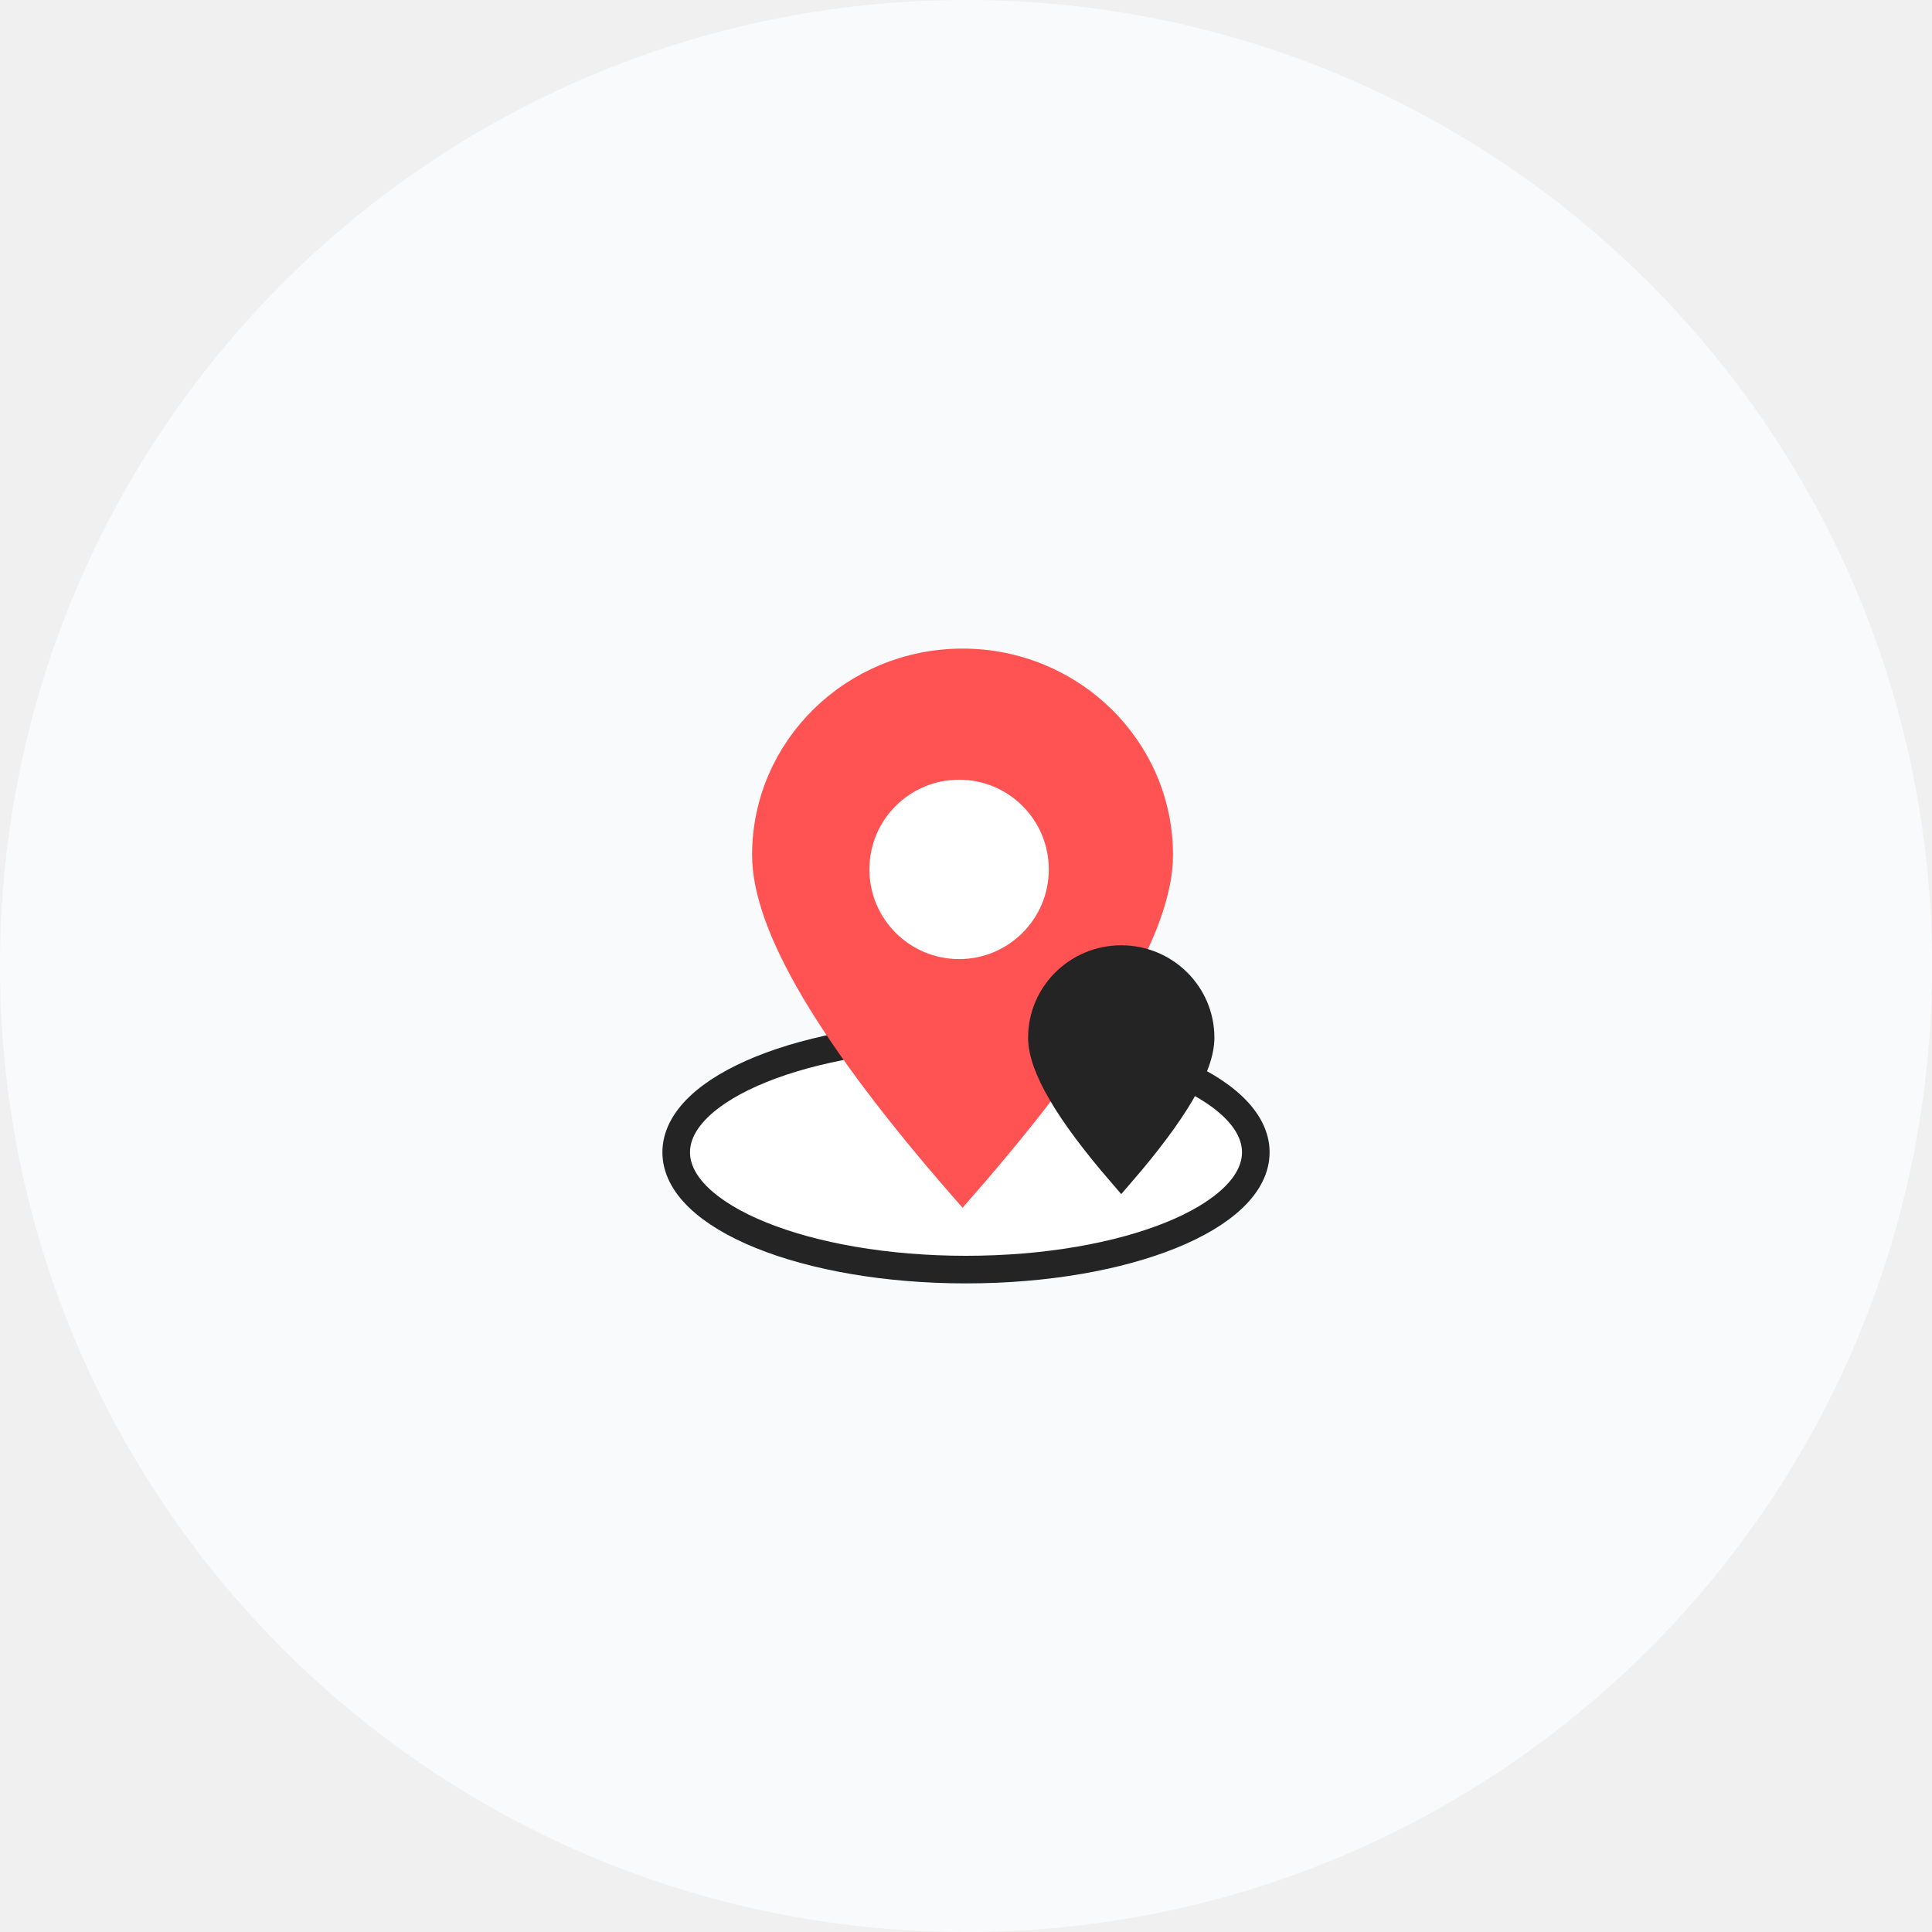
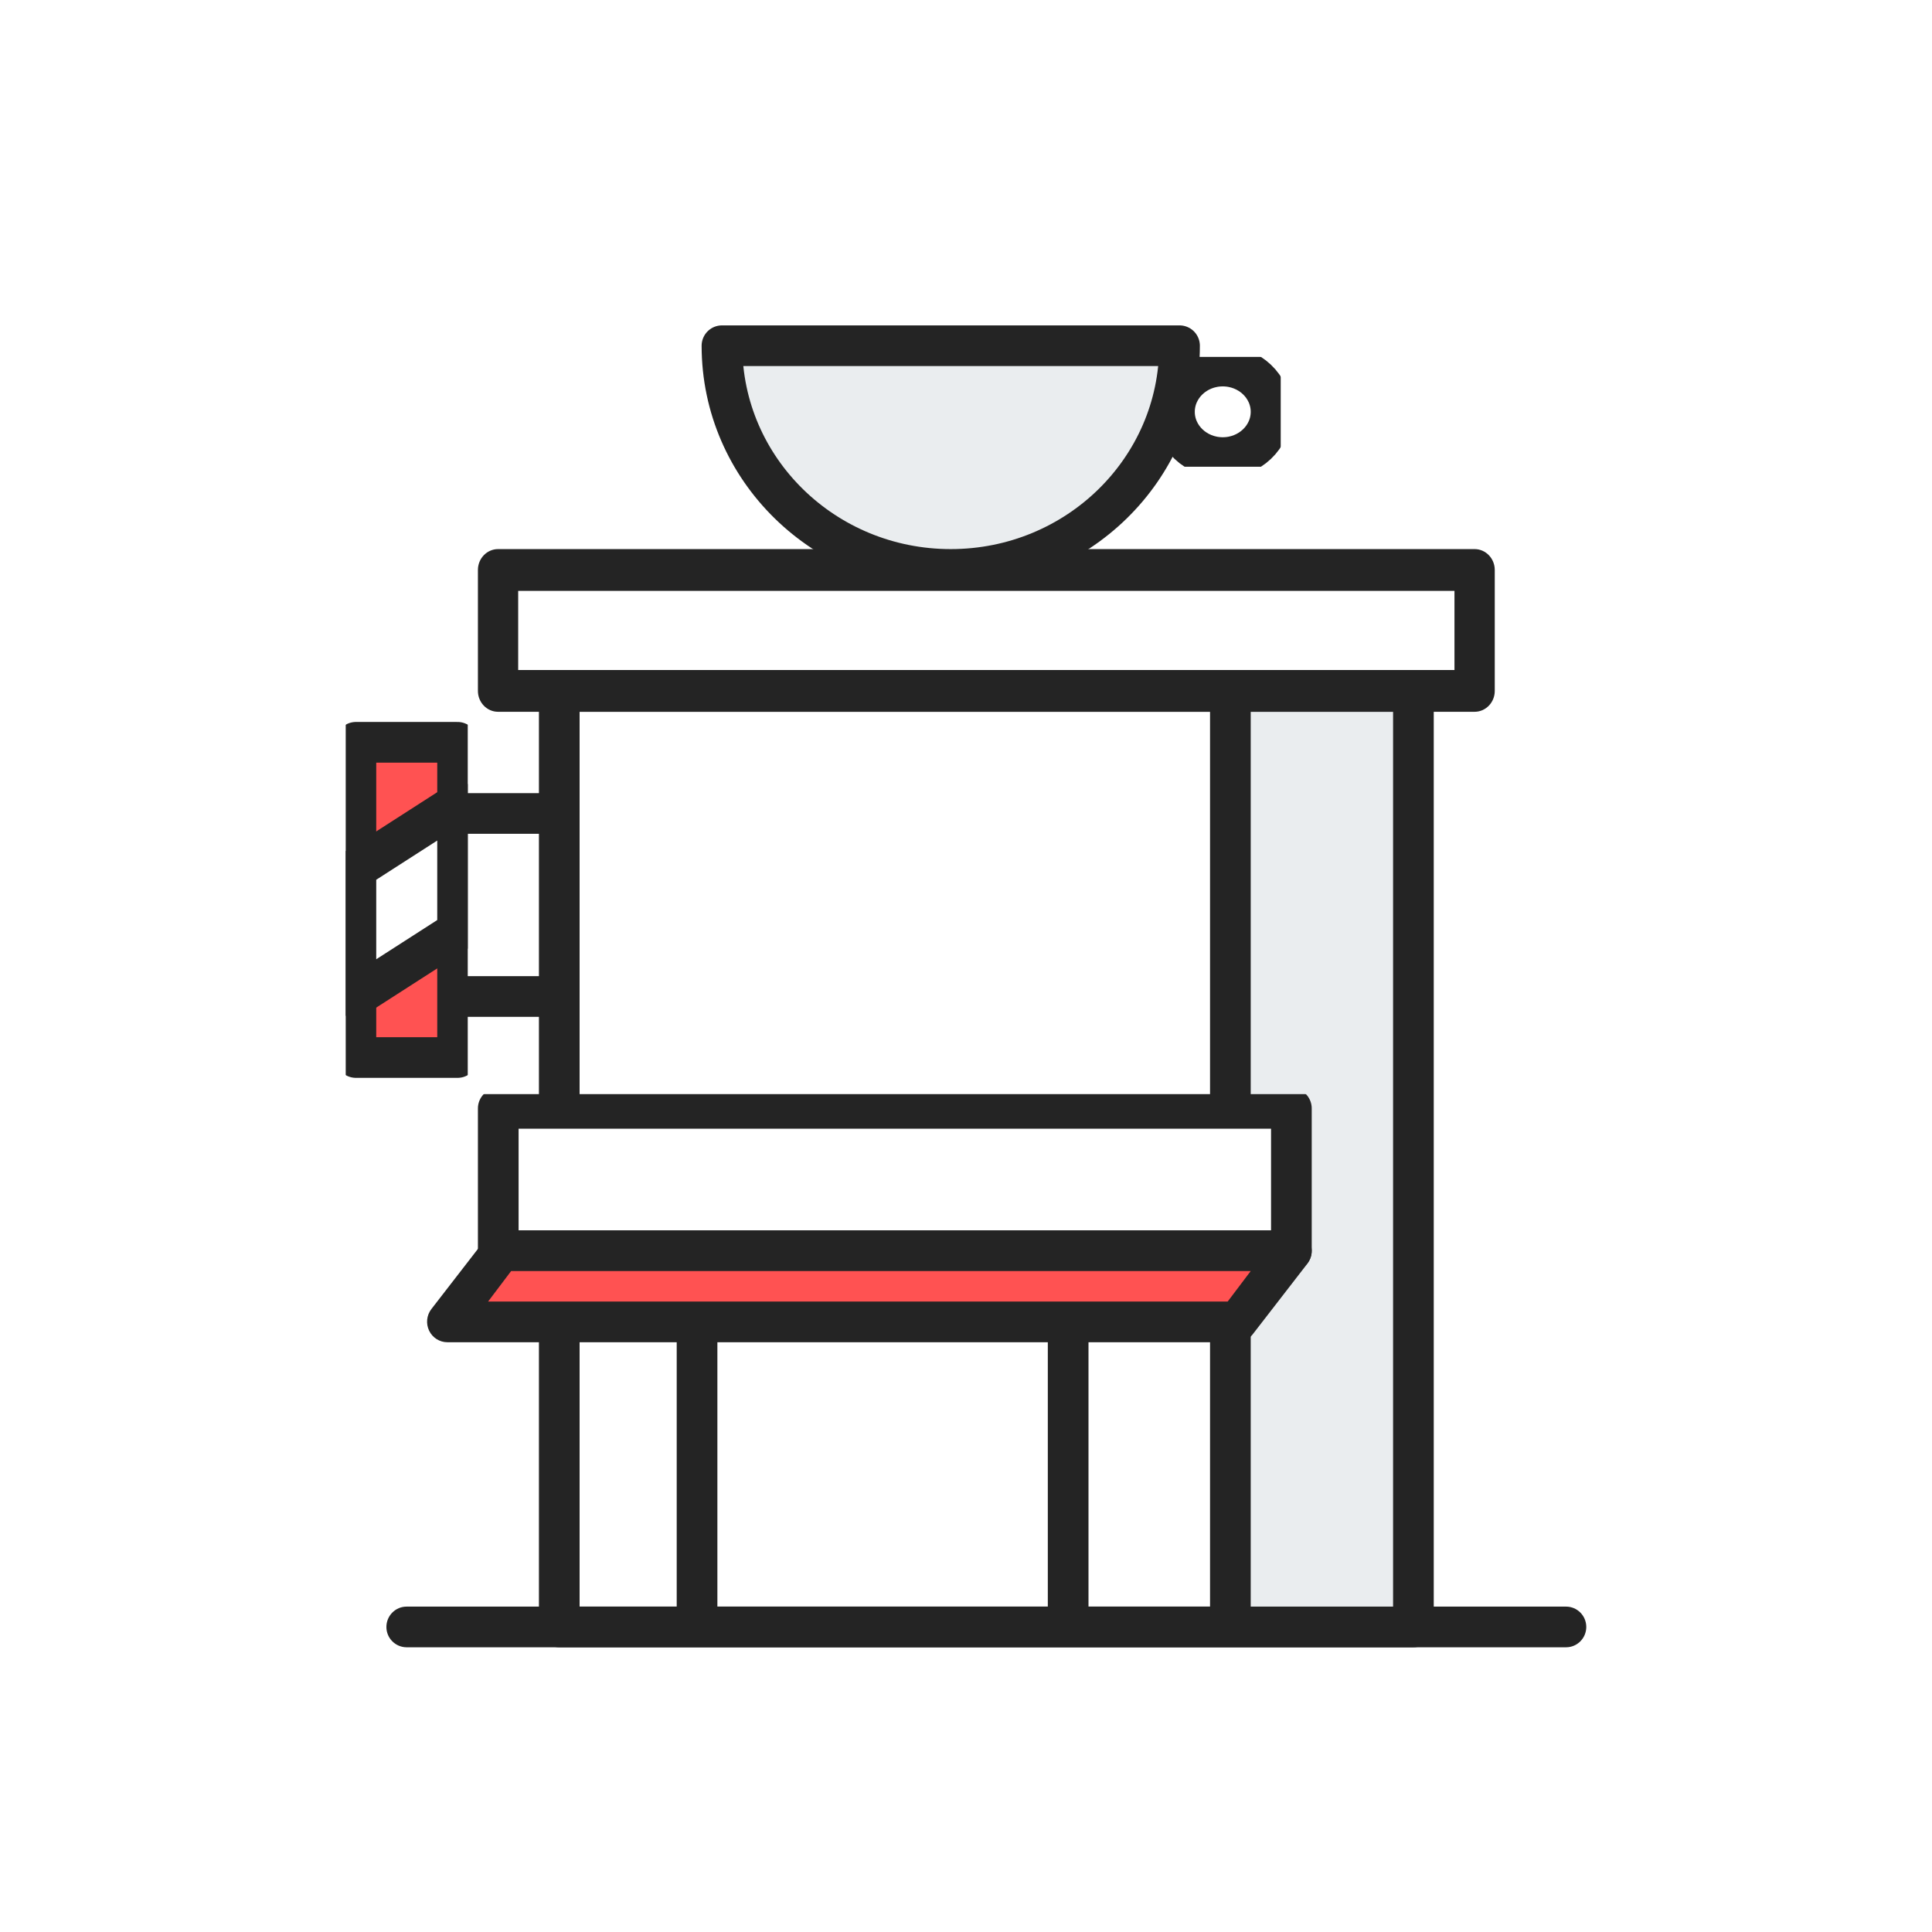
- <svg xmlns="http://www.w3.org/2000/svg" width="280" height="280" viewBox="0 0 280 280">
+ <svg xmlns="http://www.w3.org/2000/svg" xmlns:xlink="http://www.w3.org/1999/xlink" width="190" height="190">
+   <defs>
+     <path id="a" d="M0 190h190V0H0z" />
+   </defs>
  <g fill="none" fill-rule="evenodd">
-     <circle cx="140" cy="140" r="140" fill="#F9FAFB" />
-     <g transform="translate(98 96)">
-       <ellipse cx="42" cy="71" fill="#FFF" stroke="#242424" stroke-width="4" rx="42" ry="17" />
-       <path fill="#FF5252" stroke="#FF5252" stroke-width="4" d="M41.5 76C60.5 54.218 70 38.188 70 27.912 70 12.496 57.24 0 41.5 0S13 12.496 13 27.912C13 38.188 22.5 54.218 41.5 76z" />
-       <circle cx="41" cy="30" r="13" fill="#FFF" />
-       <path fill="#242424" stroke="#242424" stroke-width="4" d="M64.5 74C72.167 65.115 76 58.577 76 54.385 76 48.097 70.851 43 64.5 43S53 48.097 53 54.385c0 4.192 3.833 10.73 11.5 19.615z" />
-     </g>
+     <path fill="#FFF" d="M0 190h190V0H0z" />
+     <path fill="#242424" d="M154.013 162H39.987A1.994 1.994 0 0 1 38 160c0-1.104.89-2 1.987-2h114.026c1.097 0 1.987.896 1.987 2s-.89 2-1.987 2" />
+     <mask id="b" fill="#fff">
+       <use xlink:href="#a" />
+     </mask>
+     <path fill="#EAEDEF" d="M121 68h18v92h-18z" mask="url(#b)" />
+     <path fill="#242424" d="M57 158h80V70H57v88zm81.994 4H55.006A2.006 2.006 0 0 1 53 159.994V68.006c0-1.107.898-2.006 2.006-2.006h83.988c1.107 0 2.006.899 2.006 2.006v91.988a2.007 2.007 0 0 1-2.006 2.006z" mask="url(#b)" />
+     <path fill="#242424" d="M50.961 65.891h92.077V58.11H50.96v7.782zM145.02 70H48.981C47.887 70 47 69.08 47 67.946V56.054C47 54.92 47.887 54 48.98 54h96.04c1.093 0 1.98.92 1.98 2.054v11.892c0 1.135-.887 2.054-1.98 2.054z" mask="url(#b)" />
+     <path fill="#242424" d="M121 161c-1.104 0-2-.89-2-1.985v-91.03c0-1.096.896-1.985 2-1.985s2 .89 2 1.985v91.03a1.993 1.993 0 0 1-2 1.985" mask="url(#b)" />
+     <path fill="#FFF" stroke="#242424" stroke-linecap="round" stroke-linejoin="round" stroke-width="4" d="M49 123h78v-14H49z" mask="url(#b)" />
+     <path fill="#EAEDEF" stroke="#242424" stroke-linecap="round" stroke-linejoin="round" stroke-width="4" d="M116 34c0 12.15-10.073 22-22.5 22S71 46.15 71 34h45z" mask="url(#b)" />
+     <ellipse cx="120.25" cy="40.5" stroke="#242424" stroke-width="4" mask="url(#b)" rx="4.75" ry="4.5" />
+     <path fill="#FF5252" d="M121.402 130.444H43.58l5.4-6.893h77.82z" mask="url(#b)" />
+     <path fill="#242424" d="M48 128h72.734l2.266-3H50.266L48 128zm73.62 4H43.996c-.763 0-1.46-.441-1.794-1.135a2.042 2.042 0 0 1 .223-2.13l5.386-6.96a1.986 1.986 0 0 1 1.57-.775h77.625c.763 0 1.46.441 1.794 1.135a2.043 2.043 0 0 1-.223 2.13l-5.385 6.96a1.985 1.985 0 0 1-1.57.775z" mask="url(#b)" />
+     <path fill="#FFF" d="M68.55 131.444v27.984" mask="url(#b)" />
+     <path fill="#242424" d="M68.55 161.428a2 2 0 0 1-2-2v-27.984a2 2 0 0 1 4 0v27.984a2 2 0 0 1-2 2" mask="url(#b)" />
+     <path fill="#FFF" d="M105.046 131.444v27.984" mask="url(#b)" />
+     <path fill="#242424" d="M105.046 161.428a2 2 0 0 1-2-2v-27.984a2 2 0 0 1 4 0v27.984a2 2 0 0 1-2 2" mask="url(#b)" />
+     <path fill="#FF5252" stroke="#242424" stroke-linecap="round" stroke-linejoin="round" stroke-width="4" d="M35 104h10V73H35z" mask="url(#b)" />
+     <path fill="#242424" d="M55.193 82h-9.386C44.81 82 44 81.104 44 80s.81-2 1.807-2h9.386c.997 0 1.807.896 1.807 2s-.81 2-1.807 2m0 18h-9.386C44.81 100 44 99.104 44 98s.81-2 1.807-2h9.386c.997 0 1.807.896 1.807 2s-.81 2-1.807 2" mask="url(#b)" />
+     <path fill="#FFF" stroke="#242424" stroke-width="4" d="M45 91.573L35 98V85.427L45 79z" mask="url(#b)" />
  </g>
</svg>
